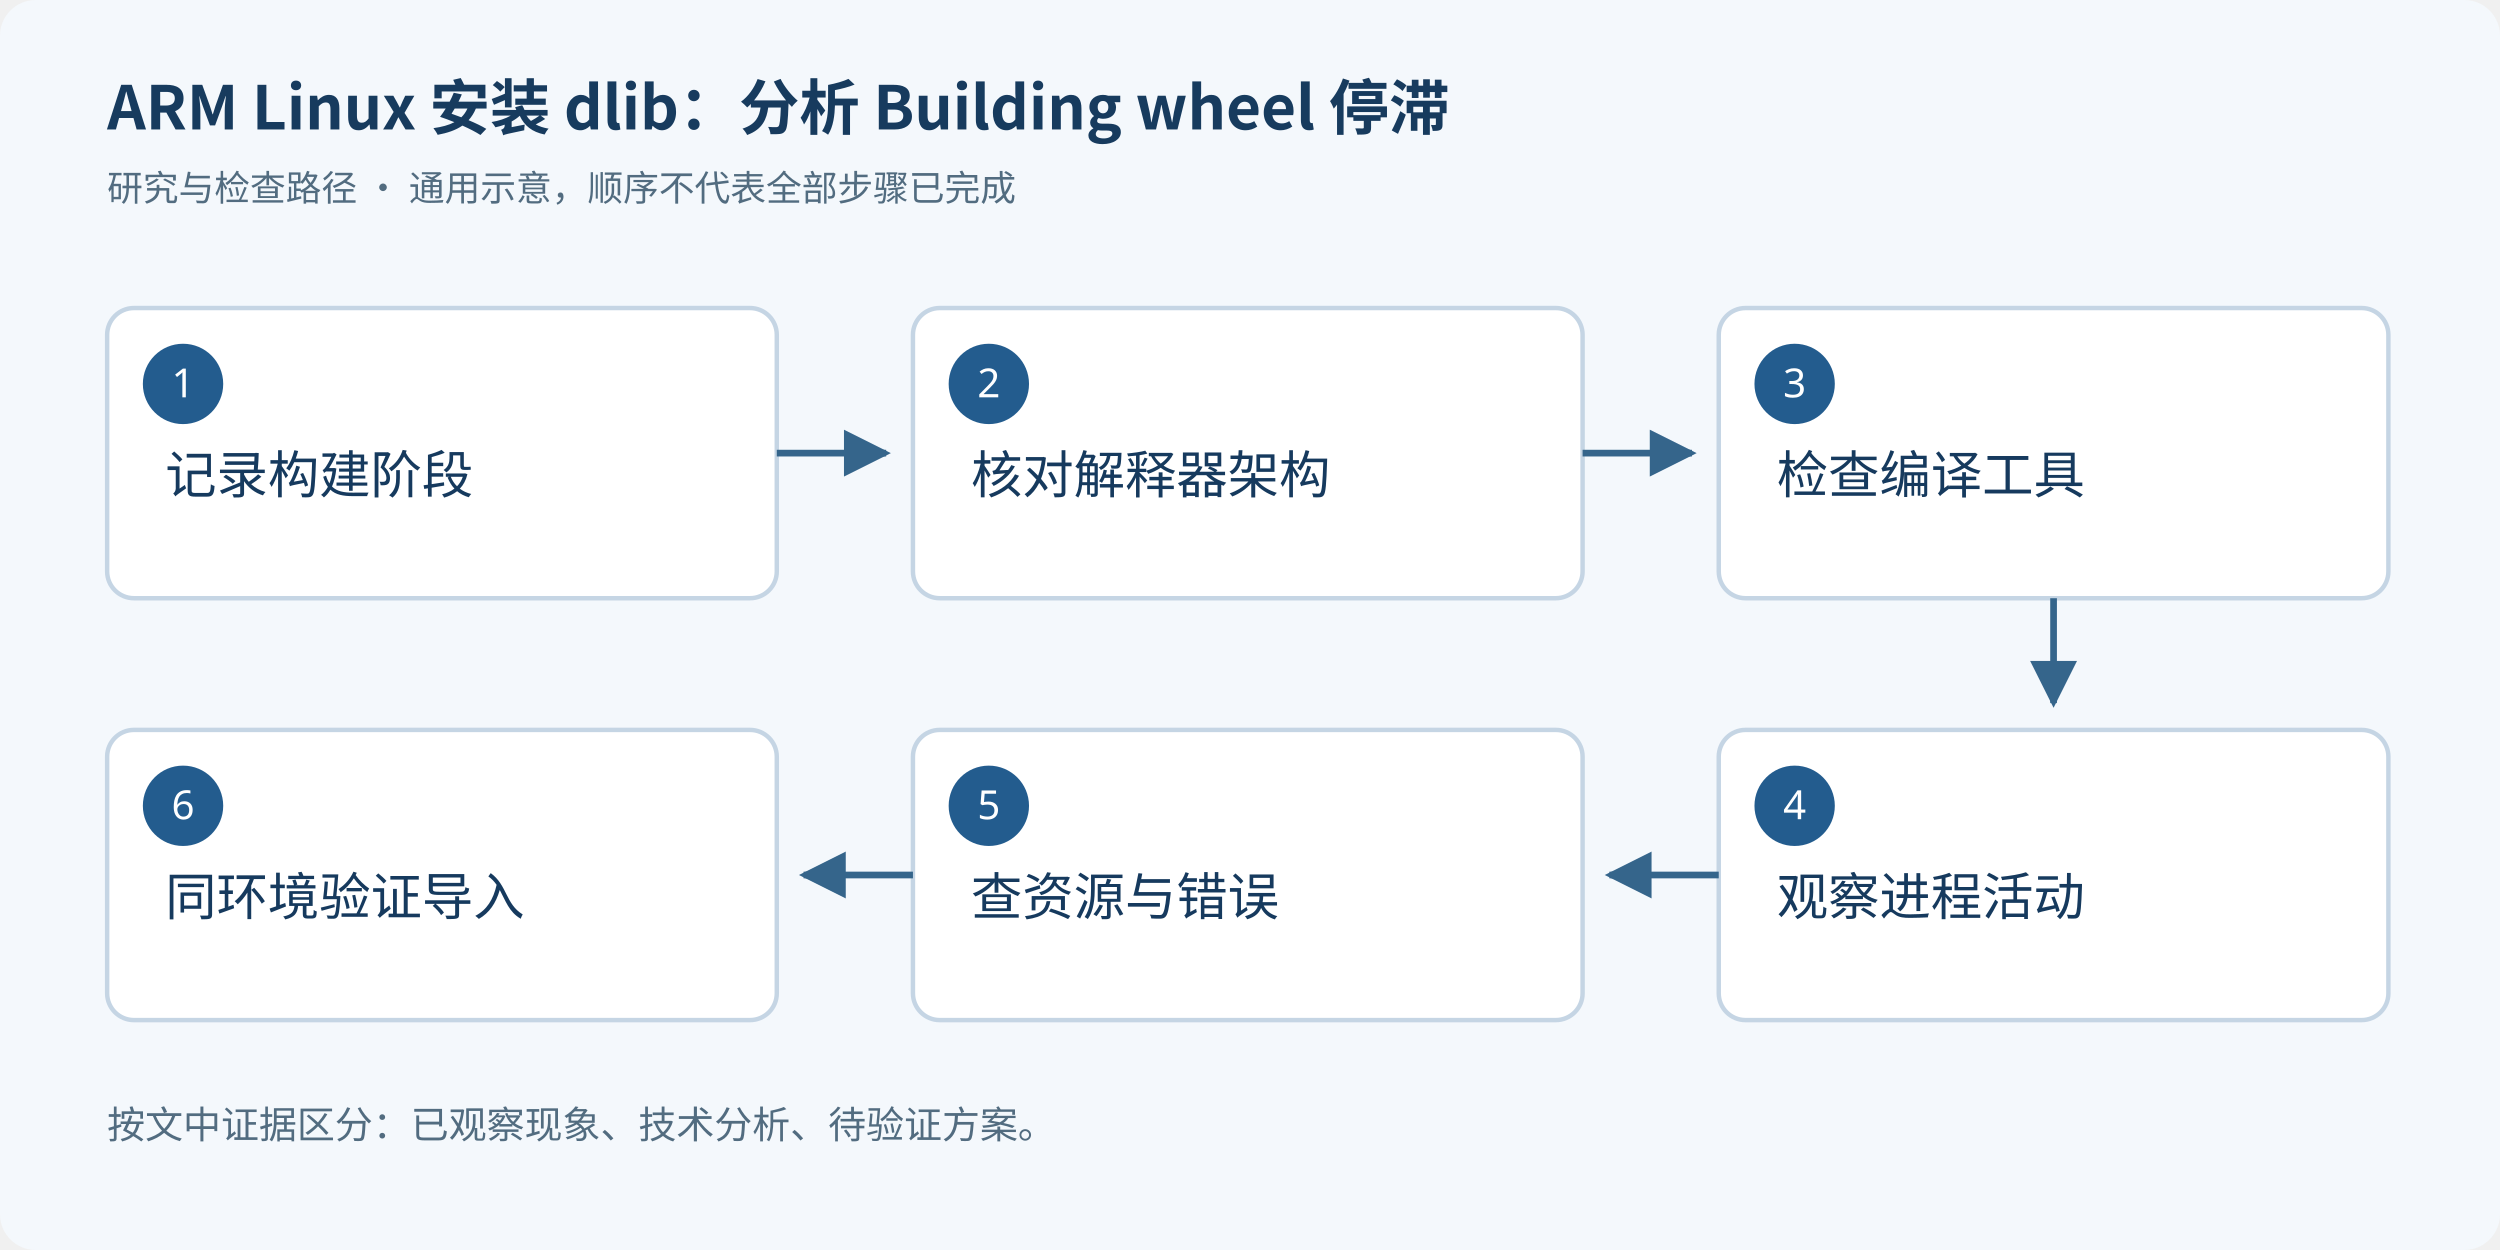
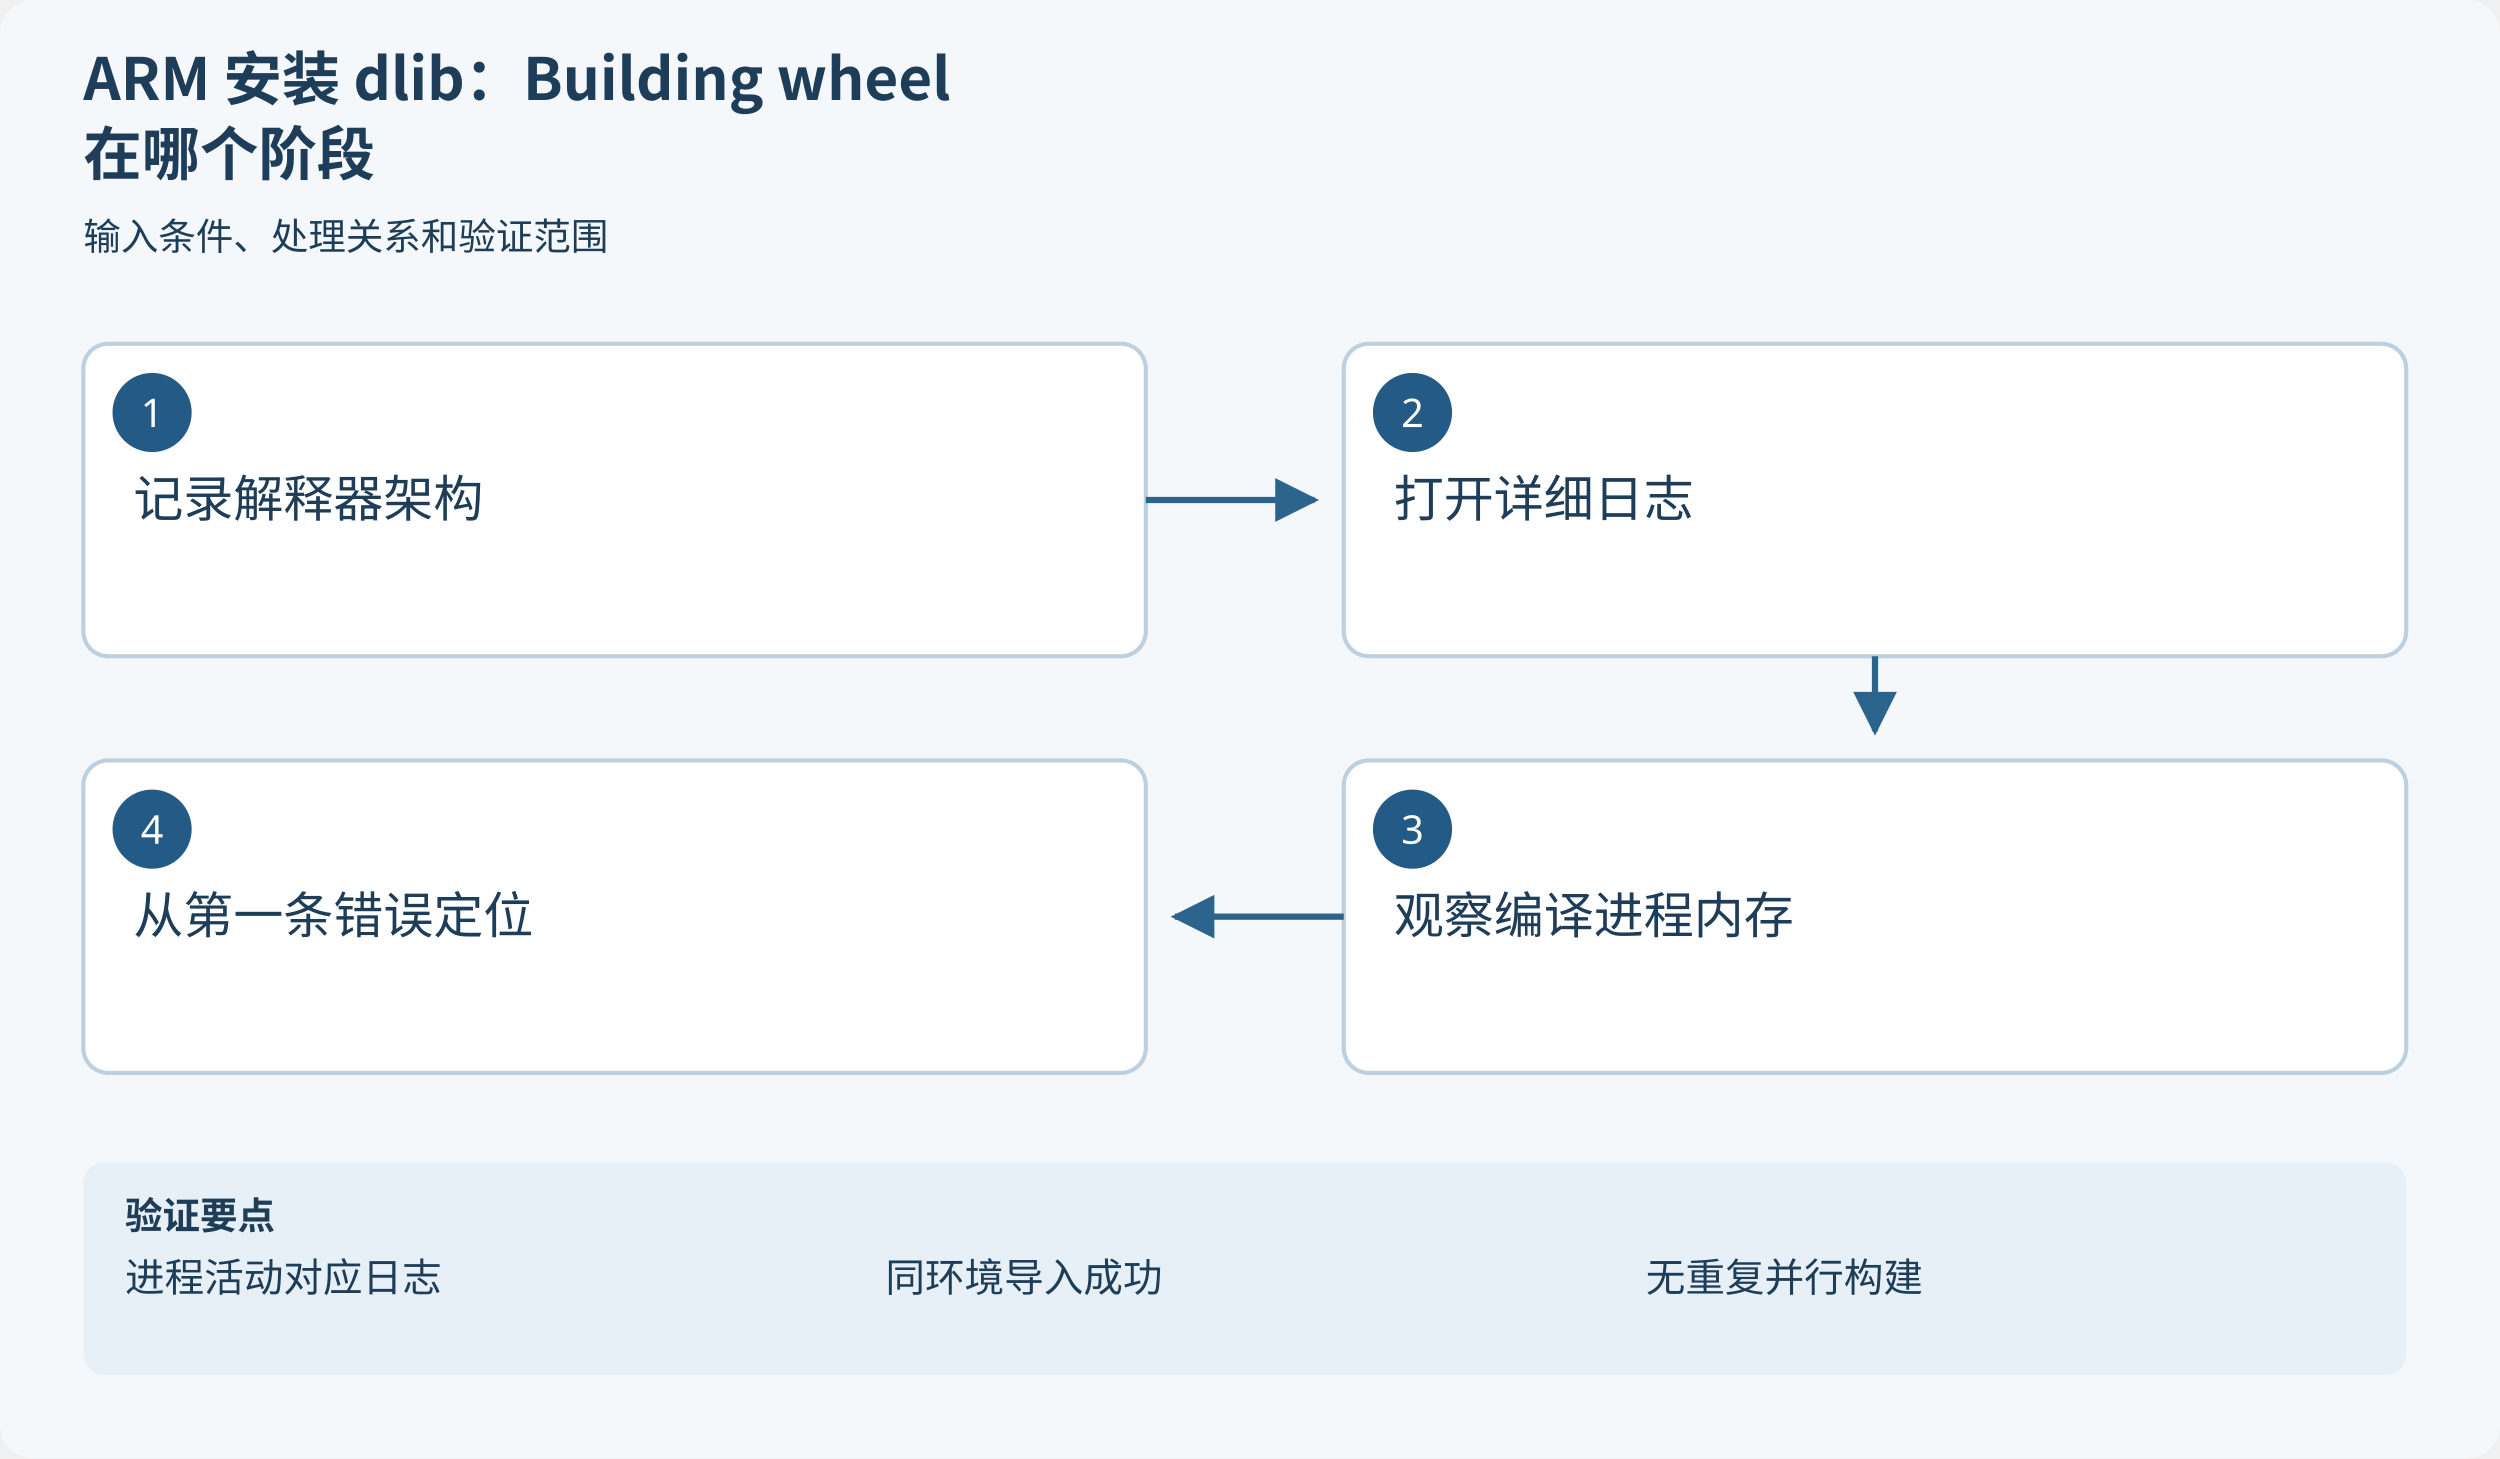
- <svg xmlns="http://www.w3.org/2000/svg" width="1120" height="560" viewBox="0 0 1120 560" role="img">
+ <svg xmlns="http://www.w3.org/2000/svg" width="1200" height="700" viewBox="0 0 1200 700" role="img">
  <defs>
    <marker id="arrow" viewBox="0 0 10 10" refX="9" refY="5" markerWidth="7" markerHeight="7" orient="auto">
-       <path d="M 0 0 L 10 5 L 0 10 z" fill="#35658b" />
+       <path d="M0 0L10 5L0 10Z" fill="#2b658e" />
    </marker>
  </defs>
-   <rect width="1120" height="560" rx="16" fill="#f4f8fc" />
-   <text x="48" y="58" font-size="27" font-weight="700" fill="#173b5e" font-family="Noto Sans CJK SC, Microsoft YaHei, sans-serif">ARM Linux 安装 dlib：分析 Building wheel 停滞</text>
-   <text x="48" y="90" font-size="16" fill="#526c80" font-family="Noto Sans CJK SC, Microsoft YaHei, sans-serif">研究与检查路径 · 通用示意，顺序不代表全部步骤已完成</text>
-   <rect x="48" y="138" width="300" height="130" rx="12" fill="white" stroke="#c5d5e4" stroke-width="2" />
-   <circle cx="82" cy="172" r="18" fill="#235c8e" />
-   <text x="82" y="178" text-anchor="middle" fill="white" font-size="18" font-family="sans-serif">1</text>
-   <text x="74" y="221" font-size="23" fill="#163a5e" font-family="Noto Sans CJK SC, Microsoft YaHei, sans-serif">记录构建阶段</text>
-   <rect x="409" y="138" width="300" height="130" rx="12" fill="white" stroke="#c5d5e4" stroke-width="2" />
-   <circle cx="443" cy="172" r="18" fill="#235c8e" />
-   <text x="443" y="178" text-anchor="middle" fill="white" font-size="18" font-family="sans-serif">2</text>
-   <text x="435" y="221" font-size="23" fill="#163a5e" font-family="Noto Sans CJK SC, Microsoft YaHei, sans-serif">核对解释器架构</text>
-   <rect x="770" y="138" width="300" height="130" rx="12" fill="white" stroke="#c5d5e4" stroke-width="2" />
-   <circle cx="804" cy="172" r="18" fill="#235c8e" />
-   <text x="804" y="178" text-anchor="middle" fill="white" font-size="18" font-family="sans-serif">3</text>
-   <text x="796" y="221" font-size="23" fill="#163a5e" font-family="Noto Sans CJK SC, Microsoft YaHei, sans-serif">检查编译工具</text>
-   <rect x="770" y="327" width="300" height="130" rx="12" fill="white" stroke="#c5d5e4" stroke-width="2" />
-   <circle cx="804" cy="361" r="18" fill="#235c8e" />
-   <text x="804" y="367" text-anchor="middle" fill="white" font-size="18" font-family="sans-serif">4</text>
-   <text x="796" y="410" font-size="23" fill="#163a5e" font-family="Noto Sans CJK SC, Microsoft YaHei, sans-serif">观察进程活动</text>
-   <rect x="409" y="327" width="300" height="130" rx="12" fill="white" stroke="#c5d5e4" stroke-width="2" />
-   <circle cx="443" cy="361" r="18" fill="#235c8e" />
-   <text x="443" y="367" text-anchor="middle" fill="white" font-size="18" font-family="sans-serif">5</text>
-   <text x="435" y="410" font-size="23" fill="#163a5e" font-family="Noto Sans CJK SC, Microsoft YaHei, sans-serif">查资源与错误</text>
-   <rect x="48" y="327" width="300" height="130" rx="12" fill="white" stroke="#c5d5e4" stroke-width="2" />
-   <circle cx="82" cy="361" r="18" fill="#235c8e" />
-   <text x="82" y="367" text-anchor="middle" fill="white" font-size="18" font-family="sans-serif">6</text>
-   <text x="74" y="410" font-size="23" fill="#163a5e" font-family="Noto Sans CJK SC, Microsoft YaHei, sans-serif">同环境验证导入</text>
-   <path d="M348 203 H397" stroke="#35658b" stroke-width="3" fill="none" marker-end="url(#arrow)" />
-   <path d="M709 203 H758" stroke="#35658b" stroke-width="3" fill="none" marker-end="url(#arrow)" />
-   <path d="M920 268 V315" stroke="#35658b" stroke-width="3" fill="none" marker-end="url(#arrow)" />
-   <path d="M770 392 H721" stroke="#35658b" stroke-width="3" fill="none" marker-end="url(#arrow)" />
-   <path d="M409 392 H360" stroke="#35658b" stroke-width="3" fill="none" marker-end="url(#arrow)" />
-   <text x="48" y="510" font-size="17" fill="#526c80" font-family="Noto Sans CJK SC, Microsoft YaHei, sans-serif">按文中证据区分：已观察现象、技术分析、待验证方案。</text>
+   <rect width="1200" height="700" rx="16" fill="#f5f8fb" />
+   <text x="40" y="48" font-size="28" font-weight="700" fill="#1e3d58" font-family="Noto Sans CJK SC,Microsoft YaHei,sans-serif">ARM 安装 dlib：Building wheel</text>
+   <text x="40" y="84" font-size="28" font-weight="700" fill="#1e3d58" font-family="Noto Sans CJK SC,Microsoft YaHei,sans-serif">在哪个阶段</text>
+   <text x="40" y="120" font-size="18" font-weight="400" fill="#1e3d58" font-family="Noto Sans CJK SC,Microsoft YaHei,sans-serif">输入条件、处理关系和验证范围</text>
+   <rect x="40" y="165" width="510" height="150" rx="12" fill="white" stroke="#bdd0df" stroke-width="2" />
+   <circle cx="73" cy="198" r="19" fill="#245b86" />
+   <text x="73" y="205" text-anchor="middle" font-size="19" fill="white" font-family="sans-serif">1</text>
+   <text x="64" y="248" font-size="24" font-weight="400" fill="#1e3d58" font-family="Noto Sans CJK SC,Microsoft YaHei,sans-serif">记录解释器架构</text>
+   <rect x="645" y="165" width="510" height="150" rx="12" fill="white" stroke="#bdd0df" stroke-width="2" />
+   <circle cx="678" cy="198" r="19" fill="#245b86" />
+   <text x="678" y="205" text-anchor="middle" font-size="19" fill="white" font-family="sans-serif">2</text>
+   <text x="669" y="248" font-size="24" font-weight="400" fill="#1e3d58" font-family="Noto Sans CJK SC,Microsoft YaHei,sans-serif">打开详细日志</text>
+   <rect x="645" y="365" width="510" height="150" rx="12" fill="white" stroke="#bdd0df" stroke-width="2" />
+   <circle cx="678" cy="398" r="19" fill="#245b86" />
+   <text x="678" y="405" text-anchor="middle" font-size="19" fill="white" font-family="sans-serif">3</text>
+   <text x="669" y="448" font-size="24" font-weight="400" fill="#1e3d58" font-family="Noto Sans CJK SC,Microsoft YaHei,sans-serif">观察编译进程内存</text>
+   <rect x="40" y="365" width="510" height="150" rx="12" fill="white" stroke="#bdd0df" stroke-width="2" />
+   <circle cx="73" cy="398" r="19" fill="#245b86" />
+   <text x="73" y="405" text-anchor="middle" font-size="19" fill="white" font-family="sans-serif">4</text>
+   <text x="64" y="448" font-size="24" font-weight="400" fill="#1e3d58" font-family="Noto Sans CJK SC,Microsoft YaHei,sans-serif">从第一条错误定位</text>
+   <path d="M550 240H631" stroke="#2b658e" stroke-width="3" fill="none" marker-end="url(#arrow)" />
+   <path d="M900 315V351" stroke="#2b658e" stroke-width="3" fill="none" marker-end="url(#arrow)" />
+   <path d="M645 440H564" stroke="#2b658e" stroke-width="3" fill="none" marker-end="url(#arrow)" />
+   <rect x="40" y="558" width="1115" height="102" rx="10" fill="#e8f0f7" />
+   <text x="60" y="590" font-size="18" font-weight="700" fill="#1e3d58" font-family="Noto Sans CJK SC,Microsoft YaHei,sans-serif">验证要点</text>
+   <text x="60" y="620" font-size="19" font-weight="400" fill="#1e3d58" font-family="Noto Sans CJK SC,Microsoft YaHei,sans-serif">进程活动对应日志</text>
+   <text x="425" y="620" font-size="19" font-weight="400" fill="#1e3d58" font-family="Noto Sans CJK SC,Microsoft YaHei,sans-serif">同环境导入成功</text>
+   <text x="790" y="620" font-size="19" font-weight="400" fill="#1e3d58" font-family="Noto Sans CJK SC,Microsoft YaHei,sans-serif">无重复并行构建</text>
</svg>
